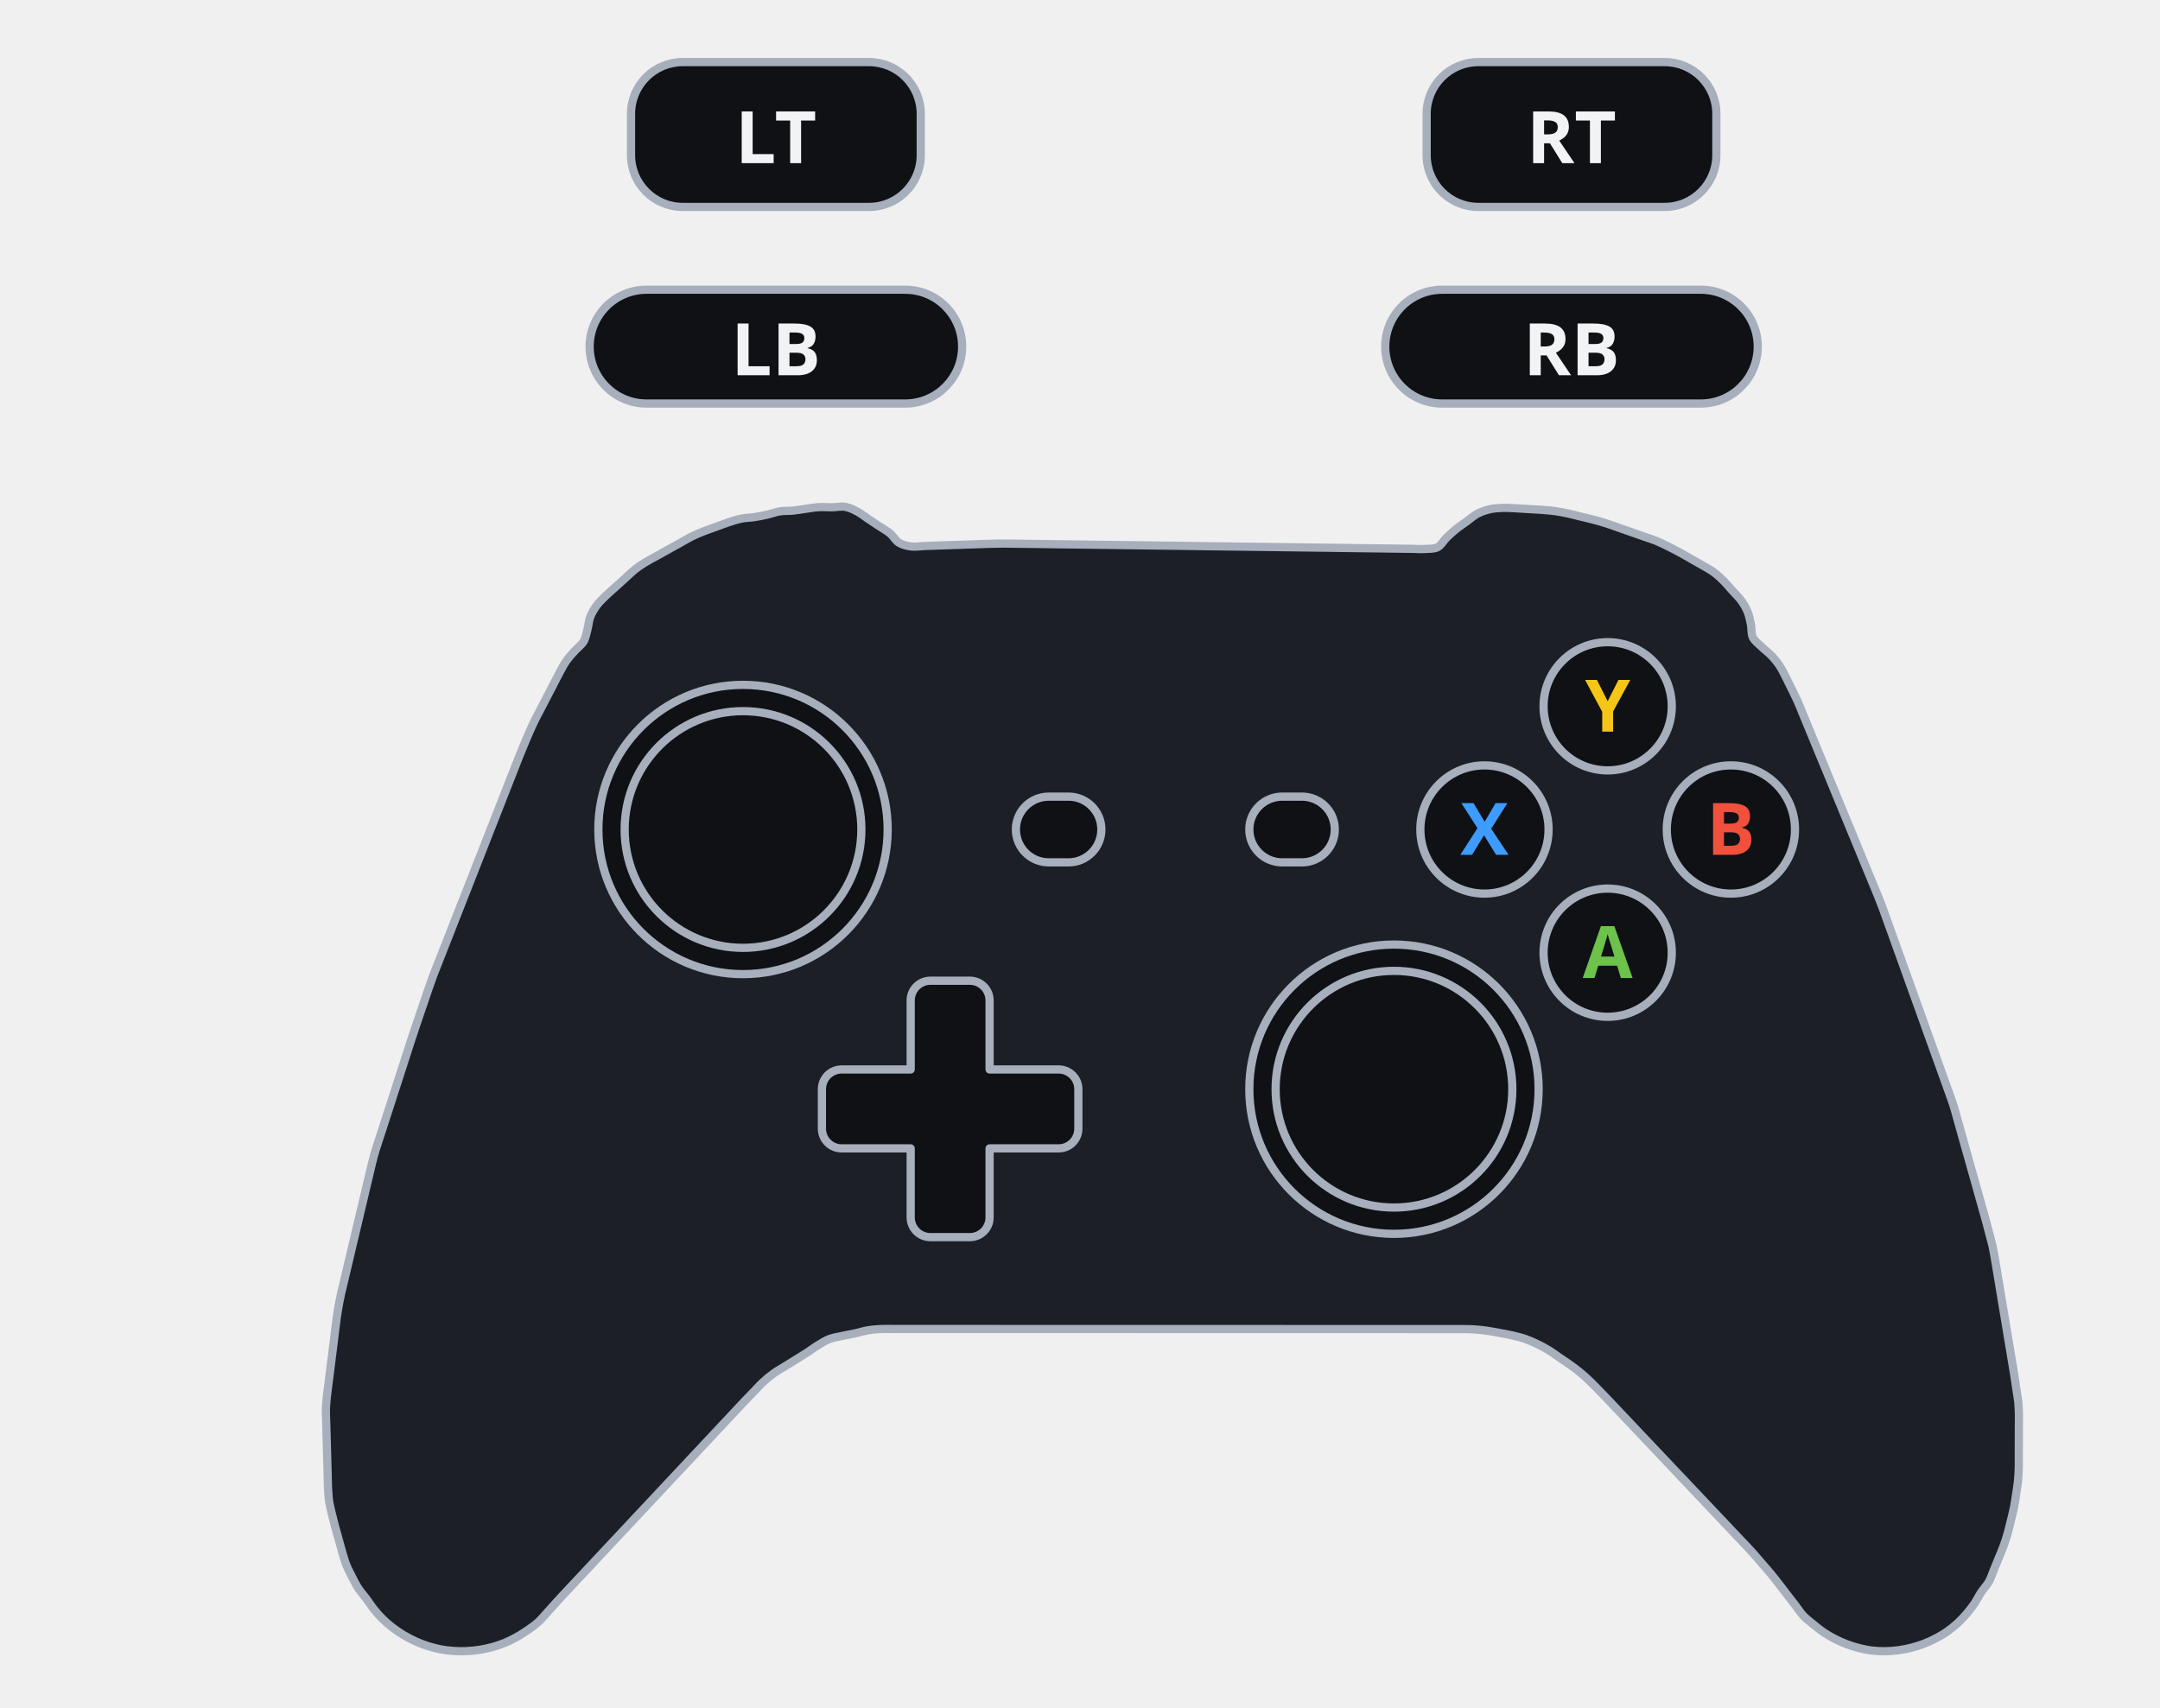
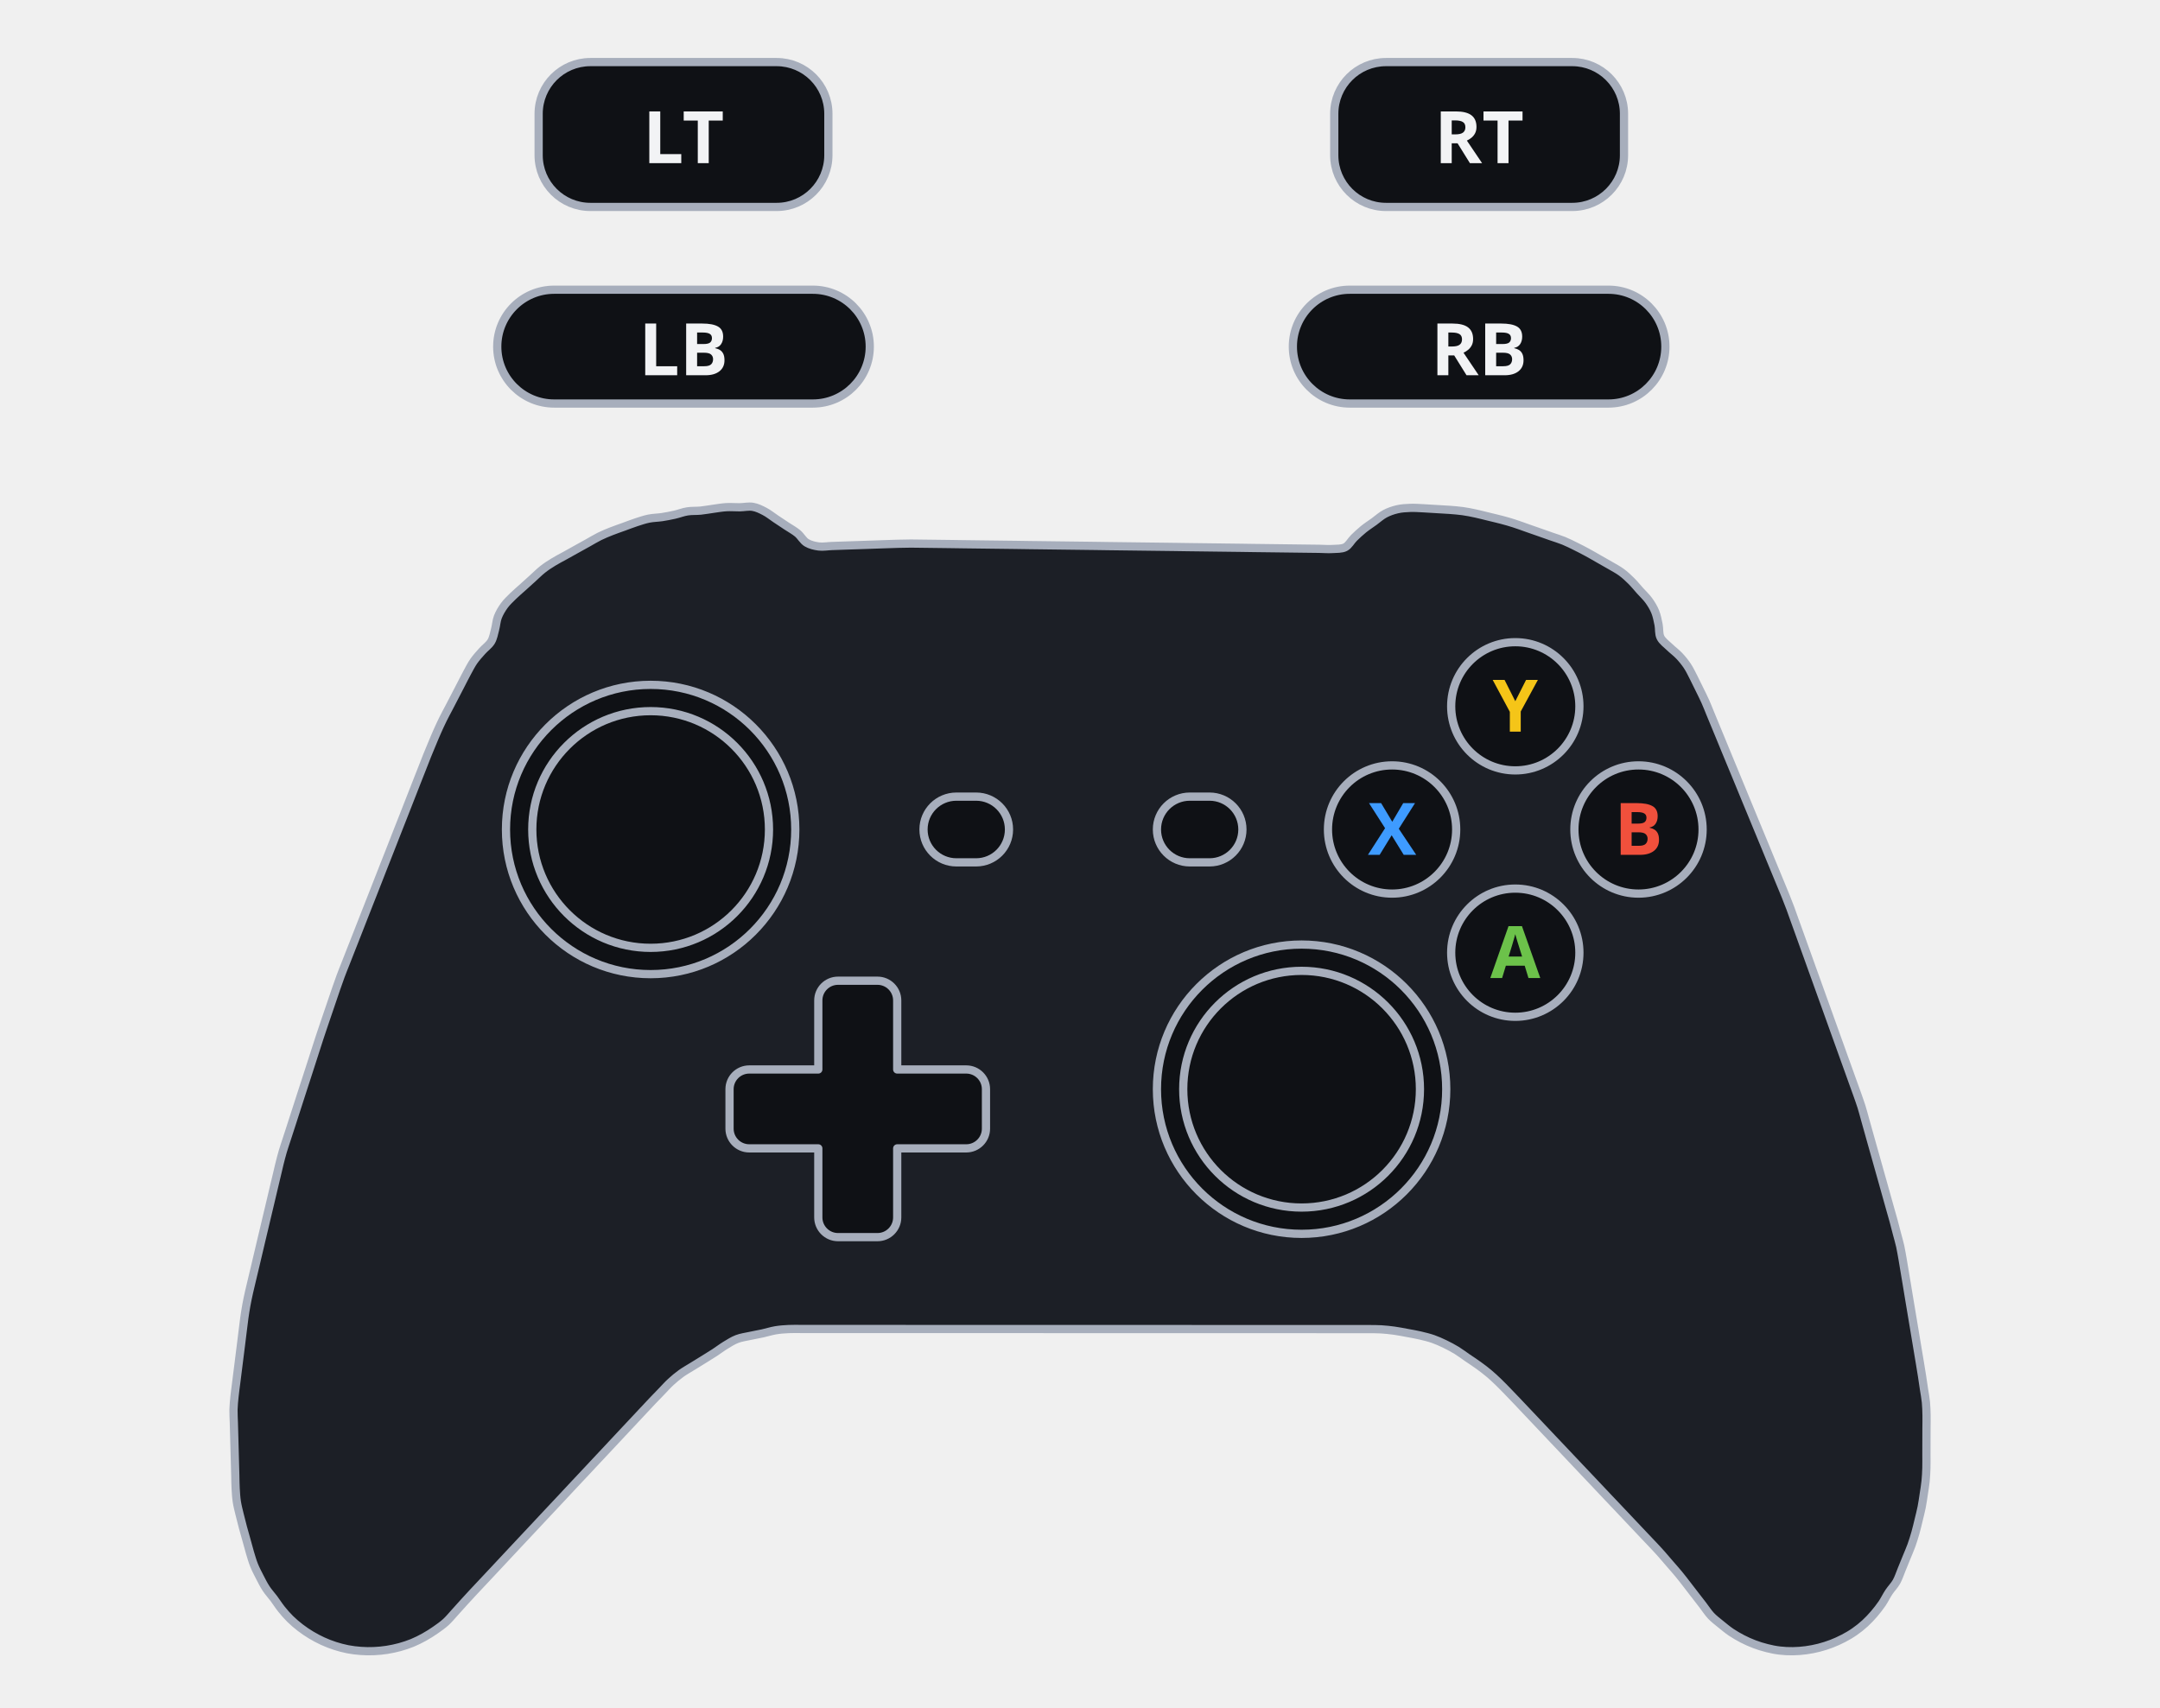
- <svg xmlns="http://www.w3.org/2000/svg" width="657" height="519.323" viewBox="0 -76.323 657 519.323" style="overflow:visible;display:block">
+ <svg xmlns="http://www.w3.org/2000/svg" width="657" height="519.323" viewBox="28.10 -76.323 657 519.323" style="overflow:visible;display:block">
  <defs>
    <linearGradient id="pb" x1="0" y1="0" x2="0" y2="1">
      <stop offset="0" stop-color="#1C1F26" />
      <stop offset="1" stop-color="#1C1F26" />
    </linearGradient>
    <linearGradient id="rim" x1="0" y1="0" x2="0" y2="1">
      <stop offset="0" stop-color="#fff" stop-opacity=".16" />
      <stop offset=".35" stop-color="#fff" stop-opacity="0" />
    </linearGradient>
    <radialGradient id="floor">
      <stop offset="0" stop-color="#000" stop-opacity=".55" />
      <stop offset="1" stop-color="#000" stop-opacity="0" />
    </radialGradient>
  </defs>
  <defs />
  <defs />
  <path d="M109.04,406.89 C109.75,407.98 110.61,408.89 111.39,409.93 C112.17,410.98 112.89,412.14 113.73,413.18 C114.56,414.22 115.44,415.23 116.39,416.16 C117.34,417.10 118.37,417.97 119.42,418.78 C120.48,419.59 121.59,420.35 122.73,421.03 C123.87,421.72 125.06,422.34 126.27,422.90 C127.48,423.45 128.73,423.94 130.00,424.35 C131.27,424.76 132.57,425.10 133.87,425.36 C135.18,425.61 136.51,425.78 137.84,425.87 C139.17,425.97 140.51,425.99 141.84,425.93 C143.17,425.88 144.51,425.74 145.82,425.54 C147.14,425.33 148.45,425.05 149.74,424.70 C151.02,424.34 152.30,423.92 153.53,423.42 C154.76,422.91 155.96,422.31 157.13,421.66 C158.29,421.02 159.42,420.30 160.52,419.54 C161.62,418.78 162.72,418.00 163.71,417.11 C164.69,416.21 165.53,415.16 166.43,414.18 C167.33,413.19 168.21,412.19 169.11,411.20 C170.00,410.21 170.91,409.23 171.82,408.25 C172.73,407.27 173.65,406.30 174.56,405.33 C175.47,404.35 176.38,403.38 177.30,402.41 C178.21,401.43 179.12,400.46 180.04,399.48 C180.95,398.51 181.86,397.53 182.77,396.56 C183.69,395.58 184.60,394.61 185.51,393.63 C186.43,392.66 187.34,391.69 188.25,390.71 C189.16,389.74 190.08,388.76 190.99,387.79 C191.90,386.81 192.82,385.84 193.73,384.86 C194.64,383.89 195.55,382.91 196.47,381.94 C197.38,380.97 198.29,379.99 199.21,379.02 C200.12,378.04 201.03,377.07 201.94,376.09 C202.86,375.12 203.77,374.14 204.68,373.17 C205.59,372.19 206.51,371.22 207.42,370.25 C208.33,369.27 209.25,368.30 210.16,367.32 C211.07,366.35 211.98,365.37 212.90,364.40 C213.81,363.42 214.72,362.45 215.64,361.47 C216.55,360.50 217.46,359.53 218.37,358.55 C219.29,357.58 220.20,356.60 221.11,355.63 C222.03,354.65 222.94,353.68 223.85,352.70 C224.76,351.73 225.67,350.75 226.59,349.78 C227.51,348.81 228.44,347.85 229.37,346.90 C230.30,345.94 231.18,344.93 232.17,344.03 C233.15,343.13 234.18,342.27 235.26,341.49 C236.34,340.71 237.52,340.06 238.65,339.36 C239.78,338.65 240.92,337.96 242.06,337.26 C243.19,336.55 244.34,335.86 245.46,335.13 C246.57,334.41 247.63,333.58 248.77,332.89 C249.91,332.20 251.05,331.46 252.28,330.99 C253.51,330.52 254.87,330.34 256.17,330.06 C257.47,329.77 258.79,329.55 260.09,329.27 C261.40,328.98 262.68,328.56 263.99,328.34 C265.30,328.12 266.64,328.02 267.98,327.96 C269.31,327.89 270.65,327.94 271.98,327.94 C273.32,327.93 274.65,327.94 275.99,327.94 C277.32,327.94 278.66,327.94 279.99,327.94 C281.33,327.94 282.66,327.94 284.00,327.94 C285.33,327.94 286.67,327.94 288.00,327.94 C289.34,327.94 290.67,327.94 292.01,327.94 C293.35,327.94 294.68,327.94 296.02,327.94 C297.35,327.94 298.69,327.94 300.02,327.94 C301.36,327.94 302.69,327.94 304.03,327.95 C305.36,327.95 306.70,327.95 308.03,327.95 C309.37,327.95 310.70,327.95 312.04,327.95 C313.37,327.95 314.71,327.95 316.05,327.95 C317.38,327.95 318.72,327.95 320.05,327.95 C321.39,327.95 322.72,327.95 324.06,327.95 C325.39,327.95 326.73,327.95 328.06,327.95 C329.40,327.95 330.73,327.95 332.07,327.95 C333.40,327.95 334.74,327.95 336.07,327.95 C337.41,327.95 338.74,327.95 340.08,327.95 C341.42,327.95 342.75,327.95 344.09,327.95 C345.42,327.95 346.76,327.96 348.09,327.96 C349.43,327.96 350.76,327.96 352.10,327.96 C353.43,327.96 354.77,327.96 356.10,327.96 C357.44,327.96 358.77,327.96 360.11,327.96 C361.44,327.96 362.78,327.96 364.12,327.96 C365.45,327.96 366.79,327.96 368.12,327.96 C369.46,327.96 370.79,327.96 372.13,327.96 C373.46,327.96 374.80,327.96 376.13,327.96 C377.47,327.96 378.80,327.96 380.14,327.96 C381.47,327.96 382.81,327.96 384.14,327.96 C385.48,327.96 386.82,327.96 388.15,327.96 C389.49,327.97 390.82,327.97 392.16,327.97 C393.49,327.97 394.83,327.97 396.16,327.97 C397.50,327.97 398.83,327.97 400.17,327.97 C401.50,327.97 402.84,327.97 404.17,327.97 C405.51,327.97 406.84,327.97 408.18,327.97 C409.51,327.97 410.85,327.97 412.19,327.97 C413.52,327.97 414.86,327.97 416.19,327.97 C417.53,327.97 418.86,327.97 420.20,327.97 C421.53,327.97 422.87,327.97 424.20,327.97 C425.54,327.97 426.87,327.97 428.21,327.97 C429.54,327.97 430.88,327.97 432.21,327.98 C433.55,327.98 434.89,327.98 436.22,327.98 C437.56,327.98 438.89,327.98 440.23,327.98 C441.56,327.98 442.90,327.97 444.23,327.98 C445.57,327.99 446.90,327.97 448.23,328.05 C449.57,328.13 450.90,328.28 452.22,328.46 C453.54,328.65 454.85,328.90 456.16,329.15 C457.48,329.39 458.79,329.62 460.09,329.92 C461.39,330.23 462.70,330.54 463.95,330.97 C465.21,331.41 466.43,331.96 467.63,332.54 C468.83,333.12 470.01,333.75 471.15,334.44 C472.28,335.14 473.35,335.95 474.45,336.71 C475.56,337.46 476.68,338.18 477.76,338.97 C478.84,339.75 479.91,340.55 480.93,341.41 C481.96,342.26 482.93,343.19 483.89,344.11 C484.85,345.04 485.78,346.00 486.71,346.96 C487.64,347.92 488.56,348.88 489.48,349.85 C490.40,350.82 491.32,351.79 492.23,352.76 C493.15,353.73 494.07,354.70 494.99,355.67 C495.90,356.64 496.82,357.61 497.74,358.58 C498.66,359.55 499.57,360.52 500.49,361.49 C501.41,362.46 502.33,363.43 503.25,364.40 C504.16,365.37 505.08,366.34 506.00,367.31 C506.92,368.28 507.83,369.25 508.75,370.22 C509.67,371.19 510.59,372.16 511.51,373.13 C512.42,374.10 513.34,375.07 514.26,376.04 C515.18,377.01 516.09,377.98 517.01,378.95 C517.93,379.92 518.85,380.89 519.77,381.86 C520.68,382.83 521.60,383.80 522.52,384.77 C523.44,385.74 524.35,386.71 525.27,387.68 C526.19,388.65 527.11,389.62 528.02,390.59 C528.94,391.56 529.87,392.52 530.78,393.50 C531.69,394.47 532.61,395.44 533.49,396.44 C534.38,397.44 535.24,398.46 536.11,399.48 C536.98,400.49 537.87,401.48 538.72,402.51 C539.57,403.54 540.38,404.60 541.20,405.66 C542.02,406.71 542.83,407.77 543.64,408.83 C544.46,409.89 545.27,410.95 546.09,412.00 C546.90,413.06 547.64,414.23 548.53,415.18 C549.43,416.13 550.44,416.88 551.45,417.71 C552.47,418.54 553.51,419.41 554.61,420.16 C555.72,420.90 556.88,421.58 558.06,422.19 C559.24,422.80 560.46,423.35 561.71,423.82 C562.95,424.29 564.23,424.69 565.52,425.01 C566.81,425.34 568.13,425.61 569.45,425.76 C570.77,425.92 572.12,425.98 573.45,425.96 C574.78,425.94 576.12,425.84 577.44,425.66 C578.76,425.48 580.08,425.23 581.36,424.90 C582.65,424.57 583.93,424.16 585.17,423.69 C586.41,423.21 587.64,422.66 588.82,422.04 C590.00,421.43 591.16,420.75 592.25,419.98 C593.35,419.22 594.40,418.38 595.38,417.48 C596.36,416.58 597.28,415.60 598.15,414.59 C599.01,413.57 599.84,412.52 600.59,411.42 C601.33,410.31 601.91,409.07 602.64,407.98 C603.36,406.89 604.29,405.99 604.93,404.86 C605.57,403.72 605.98,402.40 606.49,401.17 C607.00,399.94 607.50,398.70 608.00,397.46 C608.50,396.22 609.05,395.00 609.50,393.75 C609.95,392.49 610.35,391.21 610.71,389.93 C611.08,388.65 611.37,387.34 611.69,386.04 C612.00,384.75 612.34,383.45 612.60,382.15 C612.86,380.84 613.04,379.51 613.24,378.19 C613.44,376.87 613.67,375.55 613.80,374.23 C613.93,372.90 614.00,371.56 614.04,370.23 C614.08,368.90 614.05,367.56 614.05,366.22 C614.06,364.89 614.06,363.55 614.06,362.22 C614.07,360.88 614.07,359.55 614.07,358.21 C614.08,356.88 614.11,355.54 614.09,354.21 C614.06,352.87 614.03,351.53 613.90,350.21 C613.77,348.88 613.51,347.57 613.31,346.25 C613.11,344.92 612.92,343.60 612.72,342.28 C612.51,340.96 612.30,339.65 612.08,338.33 C611.87,337.01 611.64,335.69 611.42,334.38 C611.20,333.06 610.98,331.74 610.76,330.43 C610.54,329.11 610.32,327.79 610.10,326.47 C609.88,325.16 609.66,323.84 609.44,322.52 C609.22,321.21 609.00,319.89 608.78,318.57 C608.57,317.26 608.35,315.94 608.13,314.62 C607.91,313.30 607.69,311.99 607.47,310.67 C607.25,309.35 607.04,308.03 606.81,306.72 C606.57,305.40 606.36,304.08 606.08,302.78 C605.79,301.48 605.41,300.20 605.07,298.90 C604.73,297.61 604.41,296.32 604.06,295.03 C603.71,293.74 603.34,292.46 602.97,291.17 C602.61,289.89 602.25,288.60 601.89,287.32 C601.53,286.03 601.17,284.75 600.81,283.46 C600.45,282.17 600.08,280.89 599.72,279.60 C599.36,278.32 599.00,277.03 598.64,275.75 C598.28,274.46 597.92,273.18 597.55,271.89 C597.19,270.61 596.83,269.32 596.47,268.03 C596.11,266.75 595.75,265.46 595.39,264.18 C595.03,262.89 594.70,261.60 594.30,260.32 C593.90,259.05 593.44,257.80 593.00,256.54 C592.55,255.28 592.09,254.02 591.64,252.77 C591.19,251.51 590.74,250.25 590.29,249.00 C589.84,247.74 589.38,246.48 588.93,245.23 C588.48,243.97 588.03,242.71 587.58,241.46 C587.13,240.20 586.68,238.94 586.22,237.69 C585.77,236.43 585.32,235.17 584.87,233.92 C584.42,232.66 583.97,231.40 583.52,230.15 C583.06,228.89 582.61,227.63 582.16,226.38 C581.71,225.12 581.26,223.86 580.81,222.61 C580.35,221.35 579.90,220.09 579.45,218.84 C579.00,217.58 578.55,216.32 578.10,215.07 C577.65,213.81 577.19,212.55 576.74,211.30 C576.29,210.04 575.84,208.78 575.39,207.53 C574.94,206.27 574.48,205.01 574.03,203.76 C573.58,202.50 573.15,201.24 572.68,199.99 C572.21,198.74 571.72,197.49 571.23,196.26 C570.73,195.02 570.21,193.79 569.70,192.55 C569.19,191.32 568.68,190.08 568.17,188.85 C567.66,187.61 567.15,186.38 566.64,185.15 C566.14,183.91 565.63,182.68 565.12,181.44 C564.61,180.21 564.10,178.97 563.59,177.74 C563.08,176.51 562.57,175.27 562.06,174.04 C561.55,172.80 561.04,171.57 560.53,170.33 C560.02,169.10 559.51,167.87 559.00,166.63 C558.50,165.40 557.99,164.16 557.48,162.93 C556.97,161.69 556.46,160.46 555.95,159.22 C555.44,157.99 554.93,156.76 554.42,155.52 C553.91,154.29 553.40,153.05 552.89,151.82 C552.38,150.58 551.87,149.35 551.37,148.12 C550.86,146.88 550.35,145.65 549.84,144.41 C549.33,143.18 548.82,141.94 548.31,140.71 C547.80,139.48 547.33,138.22 546.78,137.01 C546.24,135.79 545.62,134.60 545.04,133.40 C544.45,132.20 543.88,130.99 543.27,129.81 C542.65,128.62 542.09,127.40 541.36,126.29 C540.62,125.18 539.77,124.13 538.86,123.17 C537.95,122.20 536.84,121.41 535.89,120.48 C534.94,119.55 533.72,118.72 533.17,117.58 C532.61,116.45 532.84,114.97 532.58,113.67 C532.31,112.37 532.06,111.01 531.57,109.79 C531.08,108.57 530.39,107.43 529.62,106.36 C528.85,105.29 527.84,104.37 526.95,103.37 C526.06,102.38 525.22,101.32 524.28,100.39 C523.34,99.45 522.36,98.54 521.29,97.75 C520.23,96.97 519.02,96.35 517.87,95.67 C516.72,94.99 515.55,94.35 514.39,93.69 C513.23,93.03 512.08,92.35 510.91,91.72 C509.73,91.08 508.55,90.47 507.35,89.88 C506.15,89.29 504.96,88.68 503.72,88.18 C502.49,87.68 501.20,87.30 499.94,86.86 C498.68,86.42 497.42,85.98 496.16,85.53 C494.90,85.09 493.64,84.65 492.38,84.21 C491.12,83.77 489.87,83.29 488.60,82.89 C487.33,82.48 486.04,82.12 484.75,81.78 C483.47,81.44 482.16,81.15 480.86,80.83 C479.56,80.52 478.27,80.17 476.97,79.89 C475.67,79.61 474.36,79.34 473.04,79.16 C471.72,78.97 470.38,78.88 469.05,78.77 C467.72,78.67 466.39,78.61 465.05,78.53 C463.72,78.45 462.39,78.35 461.06,78.29 C459.72,78.23 458.39,78.12 457.06,78.17 C455.73,78.22 454.37,78.29 453.08,78.60 C451.79,78.90 450.50,79.35 449.34,79.97 C448.17,80.59 447.17,81.54 446.09,82.32 C445.01,83.10 443.87,83.83 442.84,84.66 C441.82,85.49 440.86,86.38 439.93,87.30 C439.00,88.21 438.36,89.58 437.27,90.14 C436.17,90.70 434.68,90.59 433.36,90.68 C432.04,90.76 430.69,90.64 429.36,90.62 C428.02,90.61 426.69,90.59 425.35,90.57 C424.02,90.56 422.68,90.54 421.34,90.52 C420.01,90.50 418.67,90.49 417.34,90.47 C416.00,90.45 414.67,90.43 413.33,90.42 C412.00,90.40 410.66,90.38 409.33,90.37 C407.99,90.35 406.66,90.33 405.32,90.31 C403.99,90.30 402.65,90.28 401.32,90.26 C399.98,90.24 398.65,90.23 397.31,90.21 C395.98,90.19 394.64,90.18 393.31,90.16 C391.97,90.14 390.64,90.12 389.30,90.11 C387.97,90.09 386.63,90.07 385.30,90.05 C383.96,90.04 382.63,90.02 381.29,90.00 C379.95,89.99 378.62,89.97 377.28,89.95 C375.95,89.93 374.61,89.92 373.28,89.90 C371.94,89.88 370.61,89.87 369.27,89.85 C367.94,89.83 366.60,89.81 365.27,89.80 C363.93,89.78 362.60,89.76 361.26,89.74 C359.93,89.73 358.59,89.71 357.26,89.69 C355.92,89.68 354.59,89.66 353.25,89.64 C351.92,89.62 350.58,89.61 349.25,89.59 C347.91,89.57 346.58,89.55 345.24,89.54 C343.91,89.52 342.57,89.50 341.23,89.49 C339.90,89.47 338.56,89.45 337.23,89.43 C335.89,89.42 334.56,89.40 333.22,89.38 C331.89,89.36 330.55,89.35 329.22,89.33 C327.88,89.31 326.55,89.30 325.21,89.28 C323.88,89.26 322.54,89.24 321.21,89.23 C319.87,89.21 318.54,89.19 317.20,89.17 C315.87,89.16 314.53,89.14 313.20,89.12 C311.86,89.11 310.53,89.09 309.19,89.07 C307.86,89.05 306.52,89.02 305.19,89.02 C303.85,89.02 302.52,89.05 301.18,89.09 C299.85,89.12 298.51,89.18 297.18,89.22 C295.84,89.27 294.51,89.31 293.17,89.36 C291.84,89.41 290.50,89.45 289.17,89.50 C287.84,89.54 286.50,89.59 285.17,89.63 C283.83,89.68 282.50,89.72 281.16,89.77 C279.83,89.81 278.45,90.07 277.16,89.91 C275.87,89.74 274.52,89.43 273.44,88.77 C272.37,88.11 271.71,86.77 270.70,85.92 C269.69,85.08 268.48,84.44 267.37,83.70 C266.25,82.96 265.14,82.22 264.03,81.48 C262.92,80.74 261.86,79.86 260.70,79.26 C259.54,78.65 258.34,78.06 257.07,77.85 C255.80,77.64 254.40,77.97 253.07,77.99 C251.74,78.00 250.39,77.87 249.06,77.95 C247.74,78.02 246.43,78.26 245.12,78.44 C243.81,78.61 242.51,78.87 241.19,79.00 C239.86,79.13 238.51,79.02 237.19,79.23 C235.88,79.43 234.62,79.95 233.32,80.24 C232.03,80.53 230.74,80.78 229.44,80.98 C228.13,81.17 226.79,81.17 225.49,81.43 C224.19,81.69 222.91,82.13 221.64,82.54 C220.37,82.95 219.13,83.45 217.88,83.90 C216.62,84.36 215.35,84.78 214.11,85.27 C212.87,85.76 211.64,86.26 210.44,86.85 C209.25,87.44 208.11,88.15 206.94,88.80 C205.77,89.45 204.61,90.10 203.44,90.74 C202.27,91.39 201.11,92.04 199.94,92.69 C198.77,93.34 197.57,93.94 196.44,94.64 C195.31,95.33 194.19,96.05 193.15,96.88 C192.10,97.70 191.17,98.67 190.17,99.56 C189.18,100.46 188.19,101.35 187.20,102.25 C186.21,103.14 185.18,104.00 184.23,104.93 C183.28,105.87 182.28,106.79 181.50,107.85 C180.72,108.92 180.01,110.12 179.54,111.33 C179.07,112.54 179.03,113.88 178.69,115.13 C178.35,116.38 178.15,117.73 177.50,118.83 C176.84,119.93 175.63,120.74 174.75,121.74 C173.86,122.74 172.95,123.73 172.19,124.82 C171.44,125.91 170.84,127.11 170.20,128.28 C169.56,129.45 168.97,130.65 168.35,131.84 C167.74,133.02 167.12,134.21 166.51,135.39 C165.89,136.58 165.27,137.76 164.66,138.95 C164.04,140.13 163.40,141.30 162.81,142.50 C162.22,143.70 161.66,144.91 161.12,146.13 C160.57,147.35 160.07,148.58 159.55,149.82 C159.04,151.05 158.52,152.28 158.02,153.52 C157.52,154.75 157.05,156.00 156.56,157.24 C156.07,158.49 155.58,159.73 155.09,160.97 C154.61,162.22 154.12,163.46 153.63,164.70 C153.14,165.95 152.66,167.19 152.17,168.43 C151.68,169.68 151.19,170.92 150.71,172.16 C150.22,173.40 149.73,174.65 149.24,175.89 C148.75,177.13 148.27,178.38 147.78,179.62 C147.29,180.86 146.80,182.11 146.32,183.35 C145.83,184.59 145.34,185.83 144.85,187.08 C144.37,188.32 143.88,189.56 143.39,190.81 C142.90,192.05 142.42,193.29 141.93,194.54 C141.44,195.78 140.95,197.02 140.46,198.27 C139.98,199.51 139.49,200.75 139.00,201.99 C138.51,203.24 138.03,204.48 137.54,205.72 C137.05,206.97 136.56,208.21 136.08,209.45 C135.59,210.70 135.10,211.94 134.61,213.18 C134.13,214.43 133.64,215.67 133.15,216.91 C132.66,218.15 132.15,219.39 131.69,220.64 C131.22,221.89 130.79,223.15 130.35,224.42 C129.91,225.68 129.49,226.94 129.06,228.21 C128.63,229.47 128.20,230.74 127.77,232.00 C127.34,233.27 126.91,234.53 126.48,235.79 C126.06,237.06 125.63,238.32 125.21,239.59 C124.80,240.86 124.39,242.13 123.98,243.40 C123.57,244.68 123.16,245.95 122.75,247.22 C122.34,248.49 121.93,249.76 121.52,251.03 C121.11,252.30 120.69,253.57 120.28,254.84 C119.87,256.11 119.46,257.38 119.05,258.65 C118.64,259.92 118.23,261.19 117.82,262.46 C117.41,263.73 117.00,265.00 116.59,266.27 C116.17,267.54 115.76,268.81 115.35,270.09 C114.94,271.36 114.50,272.62 114.12,273.90 C113.74,275.18 113.42,276.47 113.09,277.77 C112.77,279.06 112.48,280.36 112.17,281.66 C111.86,282.96 111.55,284.26 111.24,285.56 C110.93,286.86 110.63,288.16 110.32,289.46 C110.01,290.76 109.70,292.06 109.39,293.36 C109.09,294.66 108.78,295.95 108.47,297.25 C108.16,298.55 107.85,299.85 107.54,301.15 C107.24,302.45 106.93,303.75 106.62,305.05 C106.31,306.35 106.00,307.65 105.70,308.95 C105.39,310.25 105.08,311.55 104.77,312.84 C104.46,314.14 104.13,315.44 103.85,316.74 C103.56,318.05 103.28,319.35 103.04,320.66 C102.80,321.98 102.60,323.30 102.41,324.62 C102.22,325.94 102.08,327.27 101.91,328.59 C101.75,329.92 101.58,331.24 101.42,332.57 C101.25,333.89 101.08,335.22 100.92,336.54 C100.75,337.87 100.59,339.19 100.42,340.52 C100.26,341.84 100.09,343.17 99.92,344.49 C99.76,345.82 99.56,347.14 99.43,348.47 C99.29,349.80 99.16,351.12 99.12,352.45 C99.09,353.78 99.20,355.12 99.23,356.46 C99.27,357.79 99.31,359.13 99.34,360.46 C99.38,361.80 99.42,363.13 99.45,364.47 C99.49,365.80 99.52,367.14 99.56,368.47 C99.60,369.81 99.63,371.14 99.67,372.47 C99.71,373.81 99.70,375.15 99.78,376.48 C99.86,377.81 99.93,379.15 100.13,380.47 C100.33,381.78 100.68,383.08 100.99,384.38 C101.30,385.68 101.64,386.97 101.98,388.26 C102.33,389.55 102.70,390.83 103.06,392.12 C103.42,393.40 103.75,394.70 104.13,395.98 C104.52,397.25 104.87,398.54 105.37,399.78 C105.86,401.01 106.49,402.20 107.10,403.39 C107.71,404.57 108.32,405.80 109.04,406.89Z" fill="#1C1F26" stroke="#A7AEBC" stroke-width="2.5" vector-effect="non-scaling-stroke" stroke-linejoin="round" />
  <circle cx="226" cy="176" r="44" fill="#0F1115" stroke="#A7AEBC" stroke-width="2.5" vector-effect="non-scaling-stroke" />
  <mask id="LS_ring12m8" maskUnits="userSpaceOnUse" x="-5000" y="-5000" width="10000" height="10000">
    <rect x="-5000" y="-5000" width="10000" height="10000" fill="#fff" />
    <circle cx="226" cy="176" r="36" fill="#000" stroke="#000" stroke-width="7" stroke-linejoin="round" />
  </mask>
  <circle cx="226" cy="176" r="36" fill="none" stroke="#72D6E8" stroke-width="12" stroke-linejoin="round" mask="url(#LS_ring12m8)" class="hLS24" display="none" />
  <circle cx="226" cy="176" r="36" fill="#0F1115" stroke="#A7AEBC" stroke-width="2.5" vector-effect="non-scaling-stroke" class="p8x25" />
  <clipPath id="dp0">
    <path d="M277,228 A6,6 0 0 1 283,222 H295 A6,6 0 0 1 301,228 V249 H322 A6,6 0 0 1 328,255 V267 A6,6 0 0 1 322,273 H301 V294 A6,6 0 0 1 295,300 H283 A6,6 0 0 1 277,294 V273 H256 A6,6 0 0 1 250,267 V255 A6,6 0 0 1 256,249 H277 Z" />
  </clipPath>
  <path d="M277,228 A6,6 0 0 1 283,222 H295 A6,6 0 0 1 301,228 V249 H322 A6,6 0 0 1 328,255 V267 A6,6 0 0 1 322,273 H301 V294 A6,6 0 0 1 295,300 H283 A6,6 0 0 1 277,294 V273 H256 A6,6 0 0 1 250,267 V255 A6,6 0 0 1 256,249 H277 Z" fill="#0F1115" stroke="#A7AEBC" stroke-width="2.5" vector-effect="non-scaling-stroke" stroke-linejoin="round" class="hDup28" display="none" />
  <rect x="277" y="222" width="24" height="27" fill="#72D6E8" clip-path="url(#dp0)" class="hDup29" display="none" />
  <path d="M277,228 A6,6 0 0 1 283,222 H295 A6,6 0 0 1 301,228 V249 H322 A6,6 0 0 1 328,255 V267 A6,6 0 0 1 322,273 H301 V294 A6,6 0 0 1 295,300 H283 A6,6 0 0 1 277,294 V273 H256 A6,6 0 0 1 250,267 V255 A6,6 0 0 1 256,249 H277 Z" fill="#0F1115" stroke="#A7AEBC" stroke-width="2.5" vector-effect="non-scaling-stroke" stroke-linejoin="round" class="hDdown31" display="none" />
  <rect x="277" y="273" width="24" height="27" fill="#72D6E8" clip-path="url(#dp0)" class="hDdown32" display="none" />
  <path d="M277,228 A6,6 0 0 1 283,222 H295 A6,6 0 0 1 301,228 V249 H322 A6,6 0 0 1 328,255 V267 A6,6 0 0 1 322,273 H301 V294 A6,6 0 0 1 295,300 H283 A6,6 0 0 1 277,294 V273 H256 A6,6 0 0 1 250,267 V255 A6,6 0 0 1 256,249 H277 Z" fill="#0F1115" stroke="#A7AEBC" stroke-width="2.5" vector-effect="non-scaling-stroke" stroke-linejoin="round" class="hDleft34" display="none" />
  <rect x="250" y="249" width="27" height="24" fill="#72D6E8" clip-path="url(#dp0)" class="hDleft35" display="none" />
  <path d="M277,228 A6,6 0 0 1 283,222 H295 A6,6 0 0 1 301,228 V249 H322 A6,6 0 0 1 328,255 V267 A6,6 0 0 1 322,273 H301 V294 A6,6 0 0 1 295,300 H283 A6,6 0 0 1 277,294 V273 H256 A6,6 0 0 1 250,267 V255 A6,6 0 0 1 256,249 H277 Z" fill="#0F1115" stroke="#A7AEBC" stroke-width="2.5" vector-effect="non-scaling-stroke" stroke-linejoin="round" class="hDright37" display="none" />
  <rect x="301" y="249" width="27" height="24" fill="#72D6E8" clip-path="url(#dp0)" class="hDright38" display="none" />
  <path d="M277,228 A6,6 0 0 1 283,222 H295 A6,6 0 0 1 301,228 V249 H322 A6,6 0 0 1 328,255 V267 A6,6 0 0 1 322,273 H301 V294 A6,6 0 0 1 295,300 H283 A6,6 0 0 1 277,294 V273 H256 A6,6 0 0 1 250,267 V255 A6,6 0 0 1 256,249 H277 Z" fill="#0F1115" stroke="#A7AEBC" stroke-width="2.5" vector-effect="non-scaling-stroke" stroke-linejoin="round" class="p10x30" />
  <mask id="Y_ring7m3" maskUnits="userSpaceOnUse" x="-5000" y="-5000" width="10000" height="10000">
    <rect x="-5000" y="-5000" width="10000" height="10000" fill="#fff" />
    <circle cx="489" cy="138.523" r="19.5" fill="#000" stroke="#000" stroke-width="7" stroke-linejoin="round" />
  </mask>
  <circle cx="489" cy="138.523" r="19.5" fill="none" stroke="#72D6E8" stroke-width="12" stroke-linejoin="round" mask="url(#Y_ring7m3)" class="hY9" display="none" />
  <circle cx="489" cy="138.523" r="19.5" fill="#0F1115" stroke="#A7AEBC" stroke-width="2.5" vector-effect="non-scaling-stroke" class="p3x10" />
  <text x="489" y="138.523" fill="#F5C518" font-family="sans-serif" font-weight="700" font-size="22.035" text-anchor="middle" class="p3x11" dy="7.71">Y</text>
  <mask id="X_ring6m2" maskUnits="userSpaceOnUse" x="-5000" y="-5000" width="10000" height="10000">
    <rect x="-5000" y="-5000" width="10000" height="10000" fill="#fff" />
    <circle cx="451.523" cy="176" r="19.5" fill="#000" stroke="#000" stroke-width="7" stroke-linejoin="round" />
  </mask>
  <circle cx="451.523" cy="176" r="19.5" fill="none" stroke="#72D6E8" stroke-width="12" stroke-linejoin="round" mask="url(#X_ring6m2)" class="hX6" display="none" />
  <circle cx="451.523" cy="176" r="19.5" fill="#0F1115" stroke="#A7AEBC" stroke-width="2.5" vector-effect="non-scaling-stroke" class="p2x7" />
  <text x="451.523" y="176" fill="#3E9BFF" font-family="sans-serif" font-weight="700" font-size="22.035" text-anchor="middle" class="p2x8" dy="7.71">X</text>
  <mask id="B_ring5m1" maskUnits="userSpaceOnUse" x="-5000" y="-5000" width="10000" height="10000">
    <rect x="-5000" y="-5000" width="10000" height="10000" fill="#fff" />
    <circle cx="526.477" cy="176" r="19.5" fill="#000" stroke="#000" stroke-width="7" stroke-linejoin="round" />
  </mask>
  <circle cx="526.477" cy="176" r="19.5" fill="none" stroke="#72D6E8" stroke-width="12" stroke-linejoin="round" mask="url(#B_ring5m1)" class="hB3" display="none" />
  <circle cx="526.477" cy="176" r="19.5" fill="#0F1115" stroke="#A7AEBC" stroke-width="2.5" vector-effect="non-scaling-stroke" class="p1x4" />
  <text x="526.477" y="176" fill="#F0503C" font-family="sans-serif" font-weight="700" font-size="22.035" text-anchor="middle" class="p1x5" dy="7.71">B</text>
  <mask id="A_ring4m0" maskUnits="userSpaceOnUse" x="-5000" y="-5000" width="10000" height="10000">
    <rect x="-5000" y="-5000" width="10000" height="10000" fill="#fff" />
    <circle cx="489" cy="213.477" r="19.5" fill="#000" stroke="#000" stroke-width="7" stroke-linejoin="round" />
  </mask>
  <circle cx="489" cy="213.477" r="19.5" fill="none" stroke="#72D6E8" stroke-width="12" stroke-linejoin="round" mask="url(#A_ring4m0)" class="hA0" display="none" />
  <circle cx="489" cy="213.477" r="19.5" fill="#0F1115" stroke="#A7AEBC" stroke-width="2.5" vector-effect="non-scaling-stroke" class="p0x1" />
  <text x="489" y="213.477" fill="#6CC24A" font-family="sans-serif" font-weight="700" font-size="22.035" text-anchor="middle" class="p0x2" dy="7.71">A</text>
  <circle cx="424" cy="255" r="44" fill="#0F1115" stroke="#A7AEBC" stroke-width="2.5" vector-effect="non-scaling-stroke" />
  <mask id="RS_ring13m9" maskUnits="userSpaceOnUse" x="-5000" y="-5000" width="10000" height="10000">
    <rect x="-5000" y="-5000" width="10000" height="10000" fill="#fff" />
    <circle cx="424" cy="255" r="36" fill="#000" stroke="#000" stroke-width="7" stroke-linejoin="round" />
  </mask>
  <circle cx="424" cy="255" r="36" fill="none" stroke="#72D6E8" stroke-width="12" stroke-linejoin="round" mask="url(#RS_ring13m9)" class="hRS26" display="none" />
  <circle cx="424" cy="255" r="36" fill="#0F1115" stroke="#A7AEBC" stroke-width="2.5" vector-effect="non-scaling-stroke" class="p9x27" />
  <mask id="SELECT_ring19m11" maskUnits="userSpaceOnUse" x="-5000" y="-5000" width="10000" height="10000">
    <rect x="-5000" y="-5000" width="10000" height="10000" fill="#fff" />
    <rect x="309" y="166" width="26" height="20" rx="10" fill="#000" stroke="#000" stroke-width="7" stroke-linejoin="round" />
  </mask>
  <rect x="309" y="166" width="26" height="20" rx="10" fill="none" stroke="#72D6E8" stroke-width="12" stroke-linejoin="round" mask="url(#SELECT_ring19m11)" class="hSELECT42" display="none" />
  <rect x="309" y="166" width="26" height="20" rx="10" fill="#0F1115" stroke="#A7AEBC" stroke-width="2.5" vector-effect="non-scaling-stroke" class="p15x43" />
  <mask id="START_ring18m10" maskUnits="userSpaceOnUse" x="-5000" y="-5000" width="10000" height="10000">
    <rect x="-5000" y="-5000" width="10000" height="10000" fill="#fff" />
    <rect x="380" y="166" width="26" height="20" rx="10" fill="#000" stroke="#000" stroke-width="7" stroke-linejoin="round" />
  </mask>
  <rect x="380" y="166" width="26" height="20" rx="10" fill="none" stroke="#72D6E8" stroke-width="12" stroke-linejoin="round" mask="url(#START_ring18m10)" class="hSTART40" display="none" />
  <rect x="380" y="166" width="26" height="20" rx="10" fill="#0F1115" stroke="#A7AEBC" stroke-width="2.5" vector-effect="non-scaling-stroke" class="p14x41" />
  <mask id="LB_ring8m4" maskUnits="userSpaceOnUse" x="-5000" y="-5000" width="10000" height="10000">
    <rect x="-5000" y="-5000" width="10000" height="10000" fill="#fff" />
    <rect x="179.347" y="11.804" width="113.307" height="34.622" rx="17.311" fill="#000" stroke="#000" stroke-width="7" stroke-linejoin="round" />
  </mask>
  <rect x="179.347" y="11.804" width="113.307" height="34.622" rx="17.311" fill="none" stroke="#72D6E8" stroke-width="12" stroke-linejoin="round" mask="url(#LB_ring8m4)" class="hLB12" display="none" />
  <rect x="179.347" y="11.804" width="113.307" height="34.622" rx="17.311" fill="#0F1115" stroke="#A7AEBC" stroke-width="2.5" vector-effect="non-scaling-stroke" class="p4x13" />
  <text x="236" y="30.115" fill="#F2F3F5" font-family="sans-serif" font-weight="700" font-size="22.032" text-anchor="middle" class="p4x14" dy="7.71">LB</text>
  <mask id="LT_ring10m6" maskUnits="userSpaceOnUse" x="-5000" y="-5000" width="10000" height="10000">
    <rect x="-5000" y="-5000" width="10000" height="10000" fill="#fff" />
    <rect x="191.936" y="-57.439" width="88.128" height="44.064" rx="15.737" fill="#000" stroke="#000" stroke-width="7" stroke-linejoin="round" />
  </mask>
  <rect x="191.936" y="-57.439" width="88.128" height="44.064" rx="15.737" fill="none" stroke="#72D6E8" stroke-width="12" stroke-linejoin="round" mask="url(#LT_ring10m6)" class="hLT18" display="none" />
  <rect x="191.936" y="-57.439" width="88.128" height="44.064" rx="15.737" fill="#0F1115" stroke="#A7AEBC" stroke-width="2.5" vector-effect="non-scaling-stroke" class="p6x19" />
  <text x="236" y="-34.407" fill="#F2F3F5" font-family="sans-serif" font-weight="700" font-size="22.032" text-anchor="middle" class="p6x20" dy="7.71">LT</text>
  <mask id="RB_ring9m5" maskUnits="userSpaceOnUse" x="-5000" y="-5000" width="10000" height="10000">
    <rect x="-5000" y="-5000" width="10000" height="10000" fill="#fff" />
    <rect x="421.347" y="11.804" width="113.307" height="34.622" rx="17.311" fill="#000" stroke="#000" stroke-width="7" stroke-linejoin="round" />
  </mask>
  <rect x="421.347" y="11.804" width="113.307" height="34.622" rx="17.311" fill="none" stroke="#72D6E8" stroke-width="12" stroke-linejoin="round" mask="url(#RB_ring9m5)" class="hRB15" display="none" />
  <rect x="421.347" y="11.804" width="113.307" height="34.622" rx="17.311" fill="#0F1115" stroke="#A7AEBC" stroke-width="2.5" vector-effect="non-scaling-stroke" class="p5x16" />
  <text x="478" y="30.115" fill="#F2F3F5" font-family="sans-serif" font-weight="700" font-size="22.032" text-anchor="middle" class="p5x17" dy="7.71">RB</text>
  <mask id="RT_ring11m7" maskUnits="userSpaceOnUse" x="-5000" y="-5000" width="10000" height="10000">
    <rect x="-5000" y="-5000" width="10000" height="10000" fill="#fff" />
    <rect x="433.936" y="-57.439" width="88.128" height="44.064" rx="15.737" fill="#000" stroke="#000" stroke-width="7" stroke-linejoin="round" />
  </mask>
  <rect x="433.936" y="-57.439" width="88.128" height="44.064" rx="15.737" fill="none" stroke="#72D6E8" stroke-width="12" stroke-linejoin="round" mask="url(#RT_ring11m7)" class="hRT21" display="none" />
  <rect x="433.936" y="-57.439" width="88.128" height="44.064" rx="15.737" fill="#0F1115" stroke="#A7AEBC" stroke-width="2.5" vector-effect="non-scaling-stroke" class="p7x22" />
  <text x="478" y="-34.407" fill="#F2F3F5" font-family="sans-serif" font-weight="700" font-size="22.032" text-anchor="middle" class="p7x23" dy="7.71">RT</text>
</svg>
